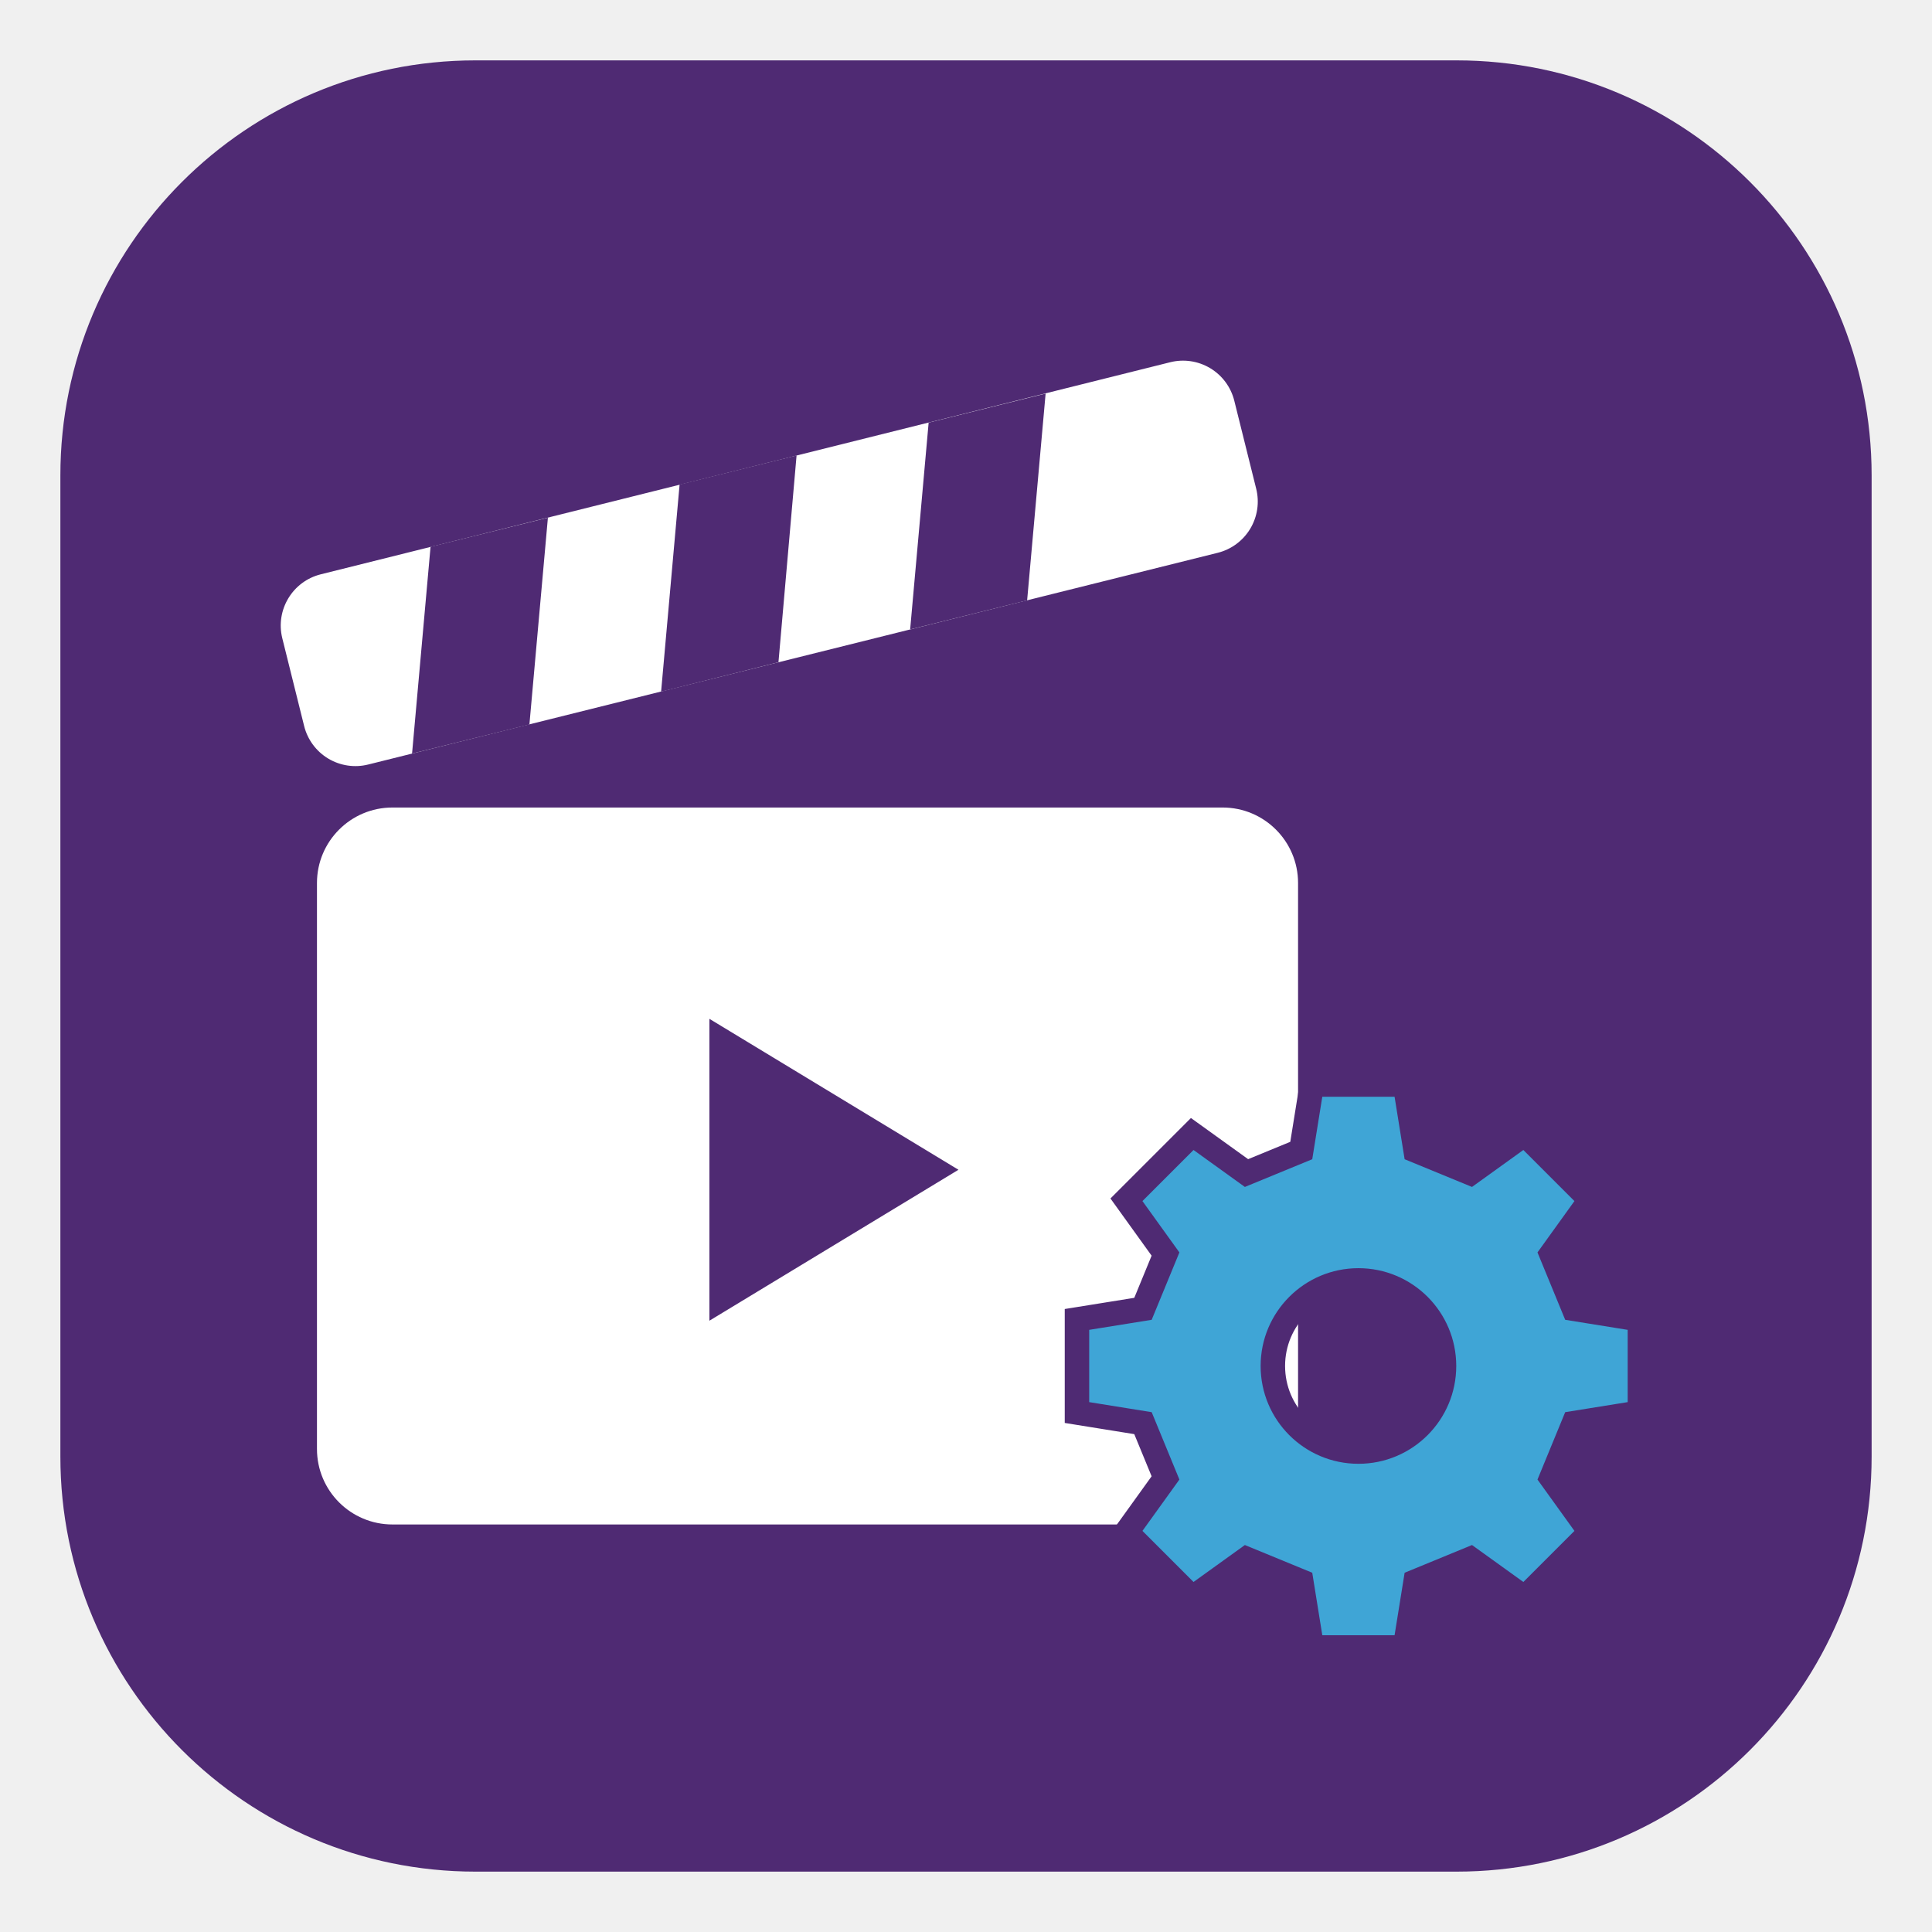
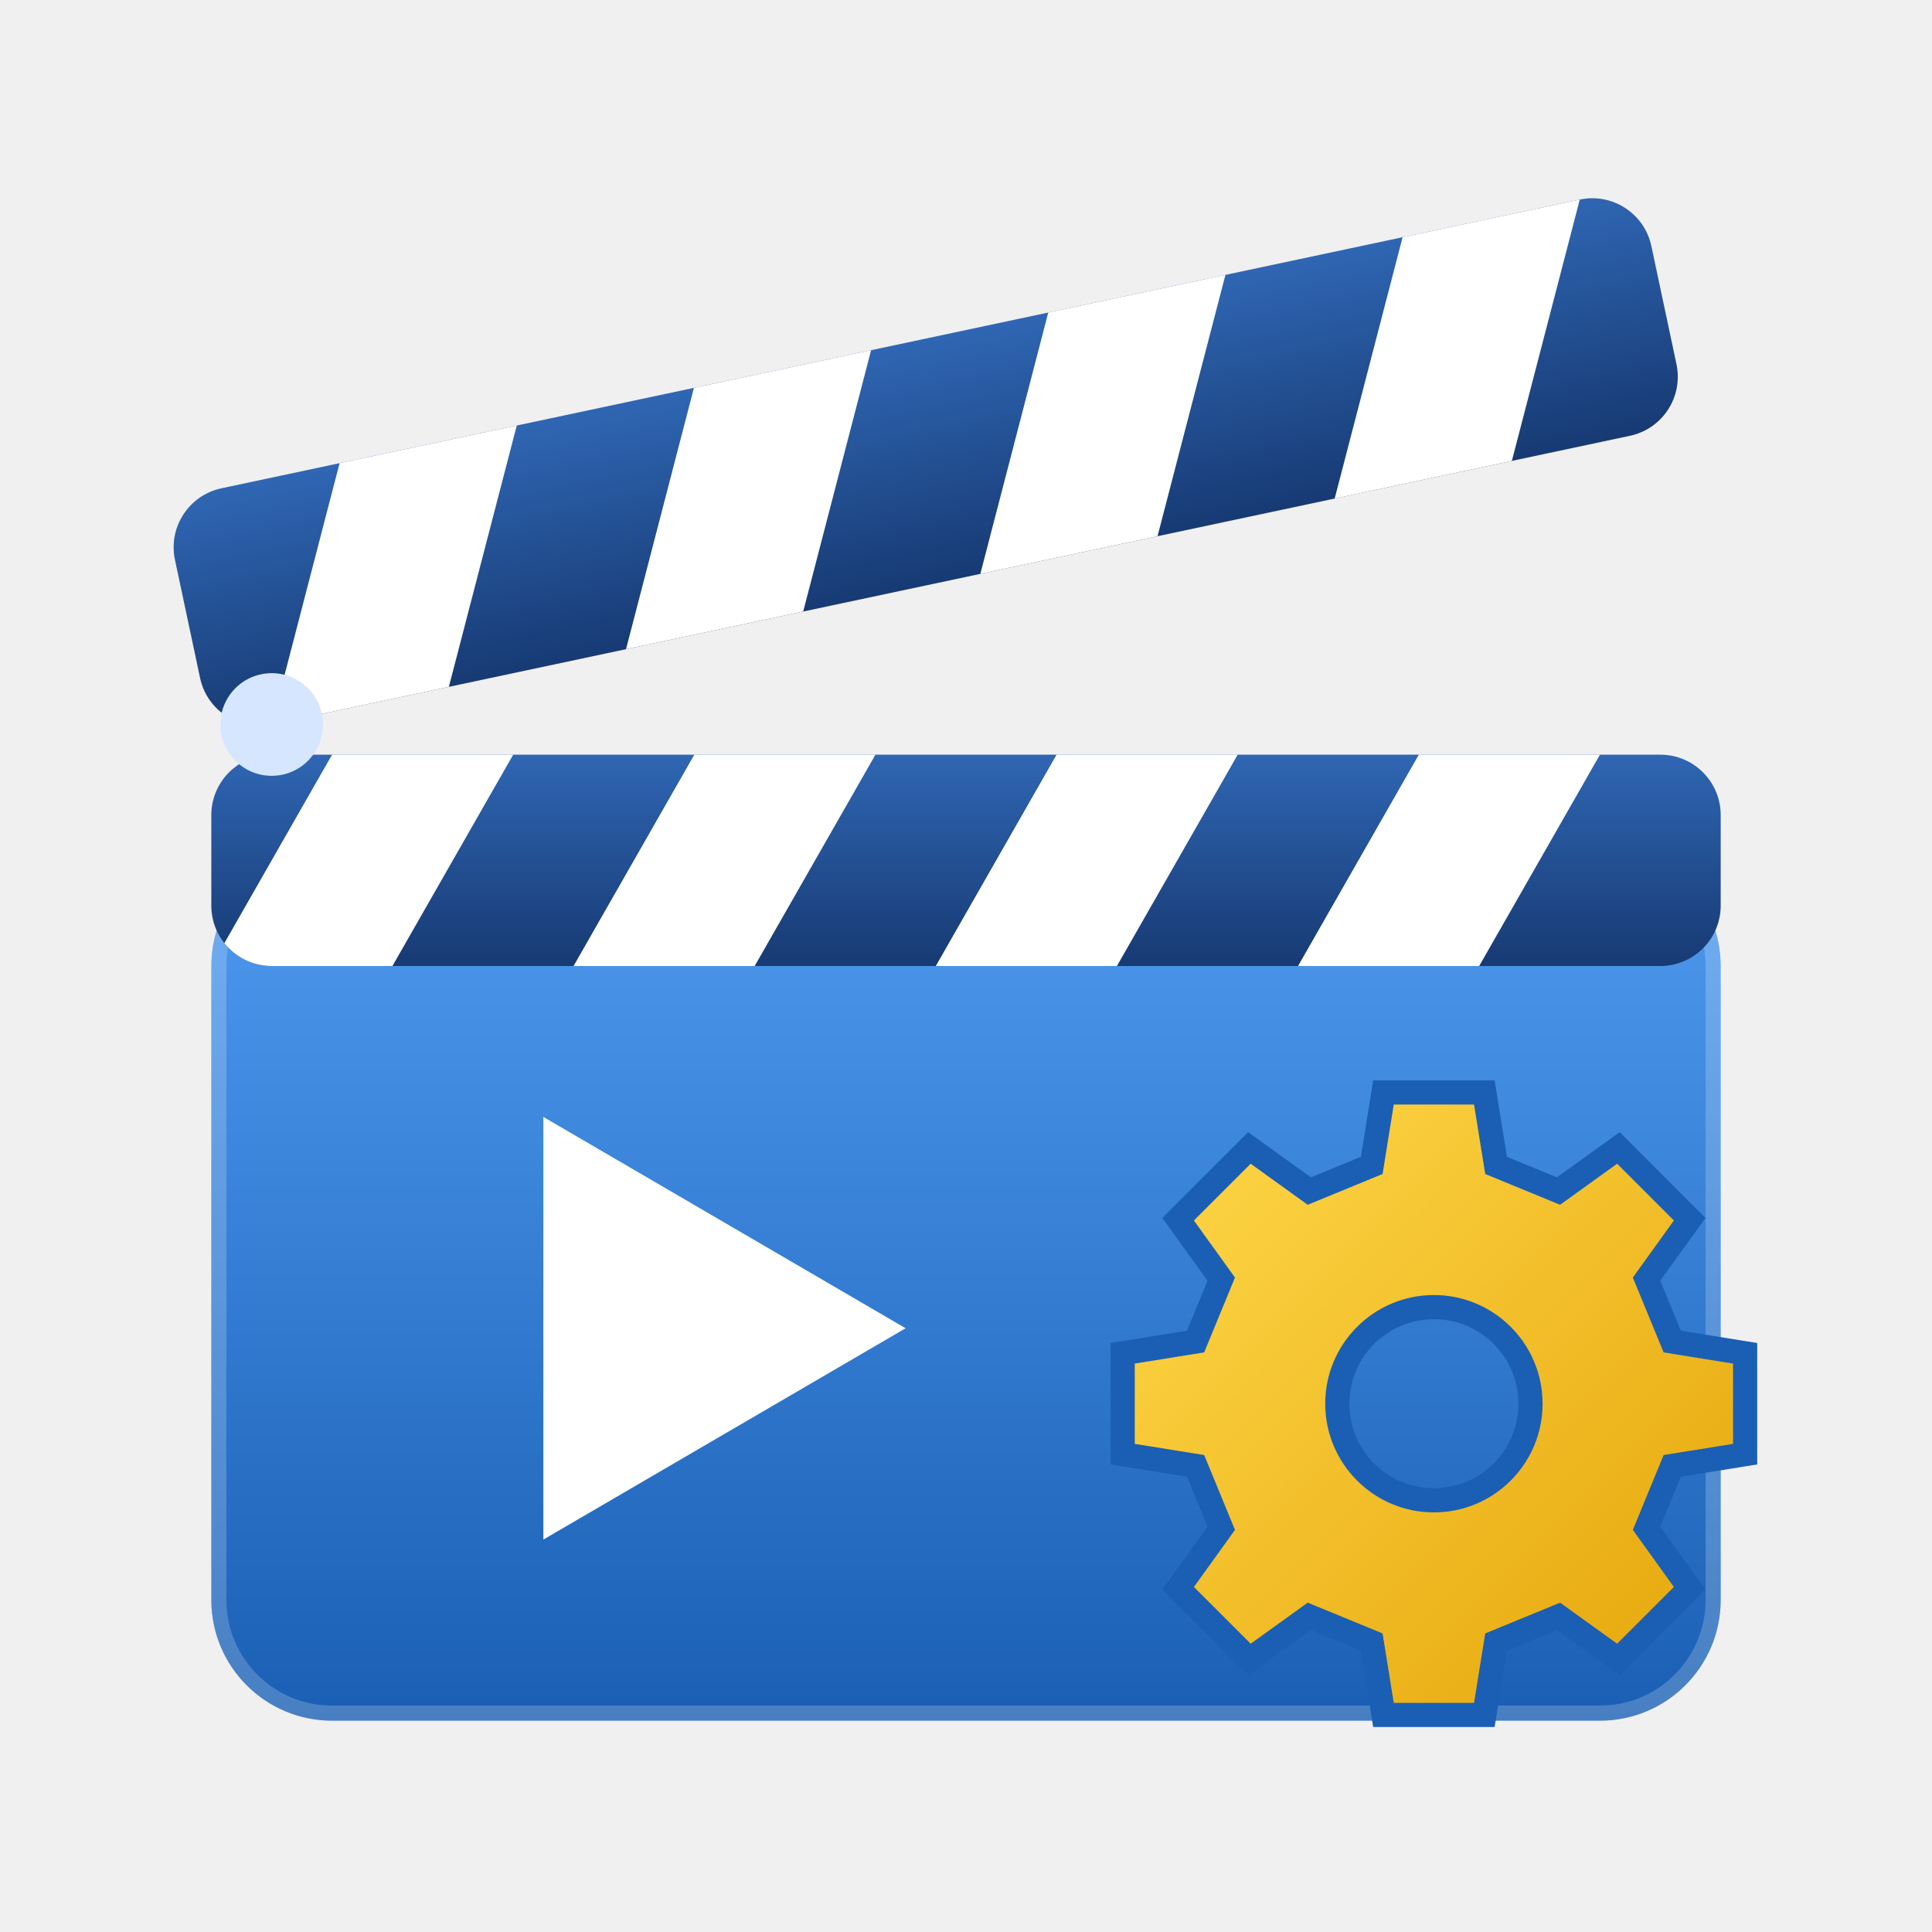
- <svg xmlns="http://www.w3.org/2000/svg" width="512" height="512" viewBox="0 0 512 512" version="1.1">
-   <rect x="16" y="16" width="480" height="480" rx="110" fill="#4f2a73" />
-   <g>
-     <rect x="84" y="214" width="260" height="190" rx="20" fill="#ffffff" />
-     <polygon points="188,270 188,350 254,310" fill="#4f2a73" />
-     <path d="M85.0 152.2 L310.1 96.0 A14 14 0 0 1 327.1 106.2 L332.9 129.5 A14 14 0 0 1 322.7 146.5 L97.6 202.6 A14 14 0 0 1 80.6 192.4 L74.8 169.1 A14 14 0 0 1 85.0 152.2Z" fill="#ffffff" />
-     <polygon points="114.1,144.9 145.2,137.2 140.3,192.0 109.2,199.7" fill="#4f2a73" />
-     <polygon points="180.1,128.4 211.1,120.7 206.3,175.5 175.2,183.3" fill="#4f2a73" />
-     <polygon points="246.1,112.0 277.1,104.3 272.2,159.1 241.2,166.8" fill="#4f2a73" />
-     <path transform="translate(360 362) scale(0.72)" fill="#3fa5d6" fill-rule="evenodd" stroke="#4f2a73" stroke-width="18" paint-order="stroke" d="M76.1 -17.0 L99.1 -13.3 L99.1 13.3 L76.1 17.0 L65.9 41.8 L79.5 60.7 L60.7 79.5 L41.8 65.9 L17.0 76.1 L13.3 99.1 L-13.3 99.1 L-17.0 76.1 L-41.8 65.9 L-60.7 79.5 L-79.5 60.7 L-65.9 41.8 L-76.1 17.0 L-99.1 13.3 L-99.1 -13.3 L-76.1 -17.0 L-65.9 -41.8 L-79.5 -60.7 L-60.7 -79.5 L-41.8 -65.9 L-17.0 -76.1 L-13.3 -99.1 L13.3 -99.1 L17.0 -76.1 L41.8 -65.9 L60.7 -79.5 L79.5 -60.7 L65.9 -41.8Z M36 0A36 36 0 1 0 -36 0A36 36 0 1 0 36 0Z" />
+ <svg xmlns="http://www.w3.org/2000/svg" width="512" height="512" viewBox="0 0 128 128" version="1.1">
+   <defs>
+     <linearGradient id="gSlate" x1="0" y1="0" x2="0" y2="1">
+       <stop offset="0" stop-color="#4f9bf0" />
+       <stop offset="1" stop-color="#1a5fb4" />
+     </linearGradient>
+     <linearGradient id="gGear" x1="0" y1="0" x2="1" y2="1">
+       <stop offset="0" stop-color="#ffd84a" />
+       <stop offset="1" stop-color="#e5a50a" />
+     </linearGradient>
+     <linearGradient id="gArm" x1="0" y1="0" x2="0" y2="1">
+       <stop offset="0" stop-color="#2f66b3" />
+       <stop offset="1" stop-color="#173a73" />
+     </linearGradient>
+     <clipPath id="clipUp">
+       <rect x="14" y="32" width="100" height="16" rx="4" />
+     </clipPath>
+     <clipPath id="clipLow">
+       <rect x="14" y="50" width="100" height="14" rx="4" />
+     </clipPath>
+   </defs>
+   <rect x="14" y="56" width="100" height="58" rx="8" fill="url(#gSlate)" />
+   <rect x="14.5" y="56.5" width="99" height="57" rx="7.5" fill="none" stroke="#ffffff" stroke-opacity="0.2" />
+   <polygon points="36,74 36,102 60,88" fill="#ffffff" />
+   <rect x="14" y="50" width="100" height="14" rx="4" fill="url(#gArm)" />
+   <g clip-path="url(#clipLow)" fill="#ffffff">
+     <polygon points="22,50 34,50 26,64 14,64" />
+     <polygon points="46,50 58,50 50,64 38,64" />
+     <polygon points="70,50 82,50 74,64 62,64" />
+     <polygon points="94,50 106,50 98,64 86,64" />
  </g>
+   <g transform="rotate(-12 18 48)">
+     <rect x="14" y="32" width="100" height="16" rx="4" fill="url(#gArm)" />
+     <g clip-path="url(#clipUp)" fill="#ffffff">
+       <polygon points="26,32 38,32 30,48 18,48" />
+       <polygon points="50,32 62,32 54,48 42,48" />
+       <polygon points="74,32 86,32 78,48 66,48" />
+       <polygon points="98,32 110,32 102,48 90,48" />
+     </g>
+     <circle cx="18" cy="48" r="3.4" fill="#d6e6ff" />
+   </g>
+   <path transform="translate(95 93) scale(0.2)" fill="url(#gGear)" fill-rule="evenodd" stroke="#1a5fb4" stroke-width="16" paint-order="stroke" d="M76.1 -17.0 L99.1 -13.3 L99.1 13.3 L76.1 17.0 L65.9 41.8 L79.5 60.7 L60.7 79.5 L41.8 65.9 L17.0 76.1 L13.3 99.1 L-13.3 99.1 L-17.0 76.1 L-41.8 65.9 L-60.7 79.5 L-79.5 60.7 L-65.9 41.8 L-76.1 17.0 L-99.1 13.3 L-99.1 -13.3 L-76.1 -17.0 L-65.9 -41.8 L-79.5 -60.7 L-60.7 -79.5 L-41.8 -65.9 L-17.0 -76.1 L-13.3 -99.1 L13.3 -99.1 L17.0 -76.1 L41.8 -65.9 L60.7 -79.5 L79.5 -60.7 L65.9 -41.8Z M36 0A36 36 0 1 0 -36 0A36 36 0 1 0 36 0Z" />
</svg>
